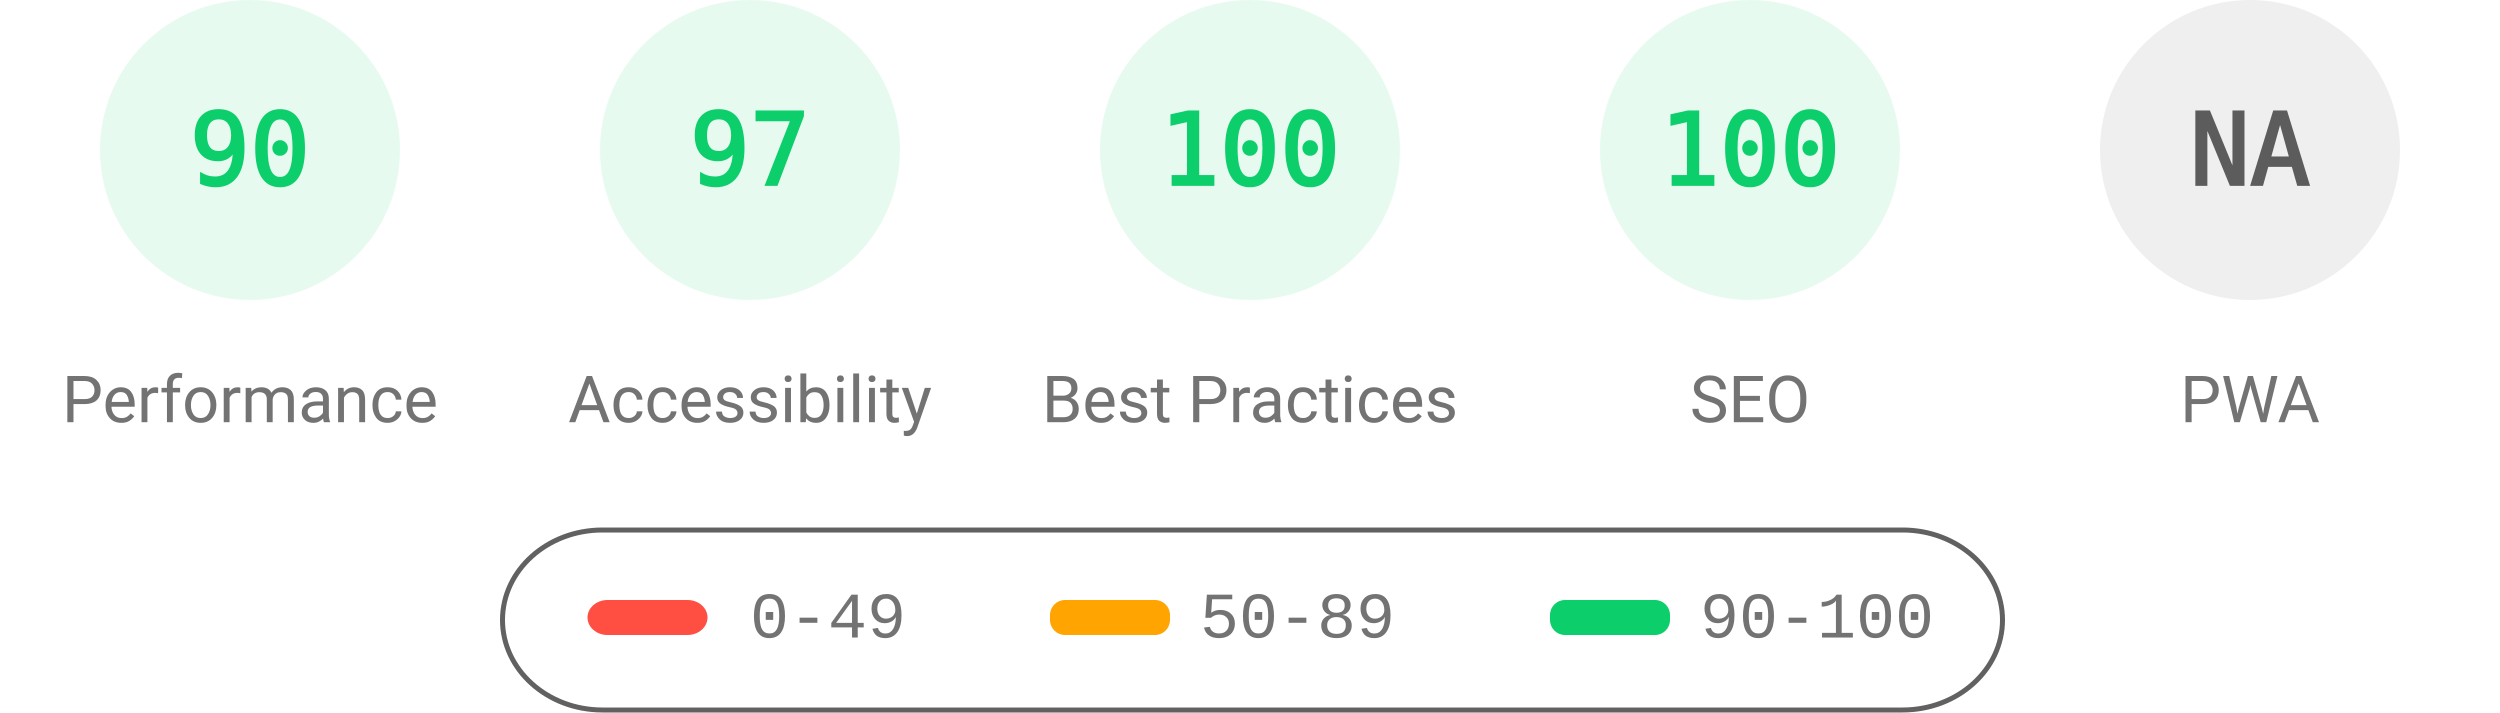
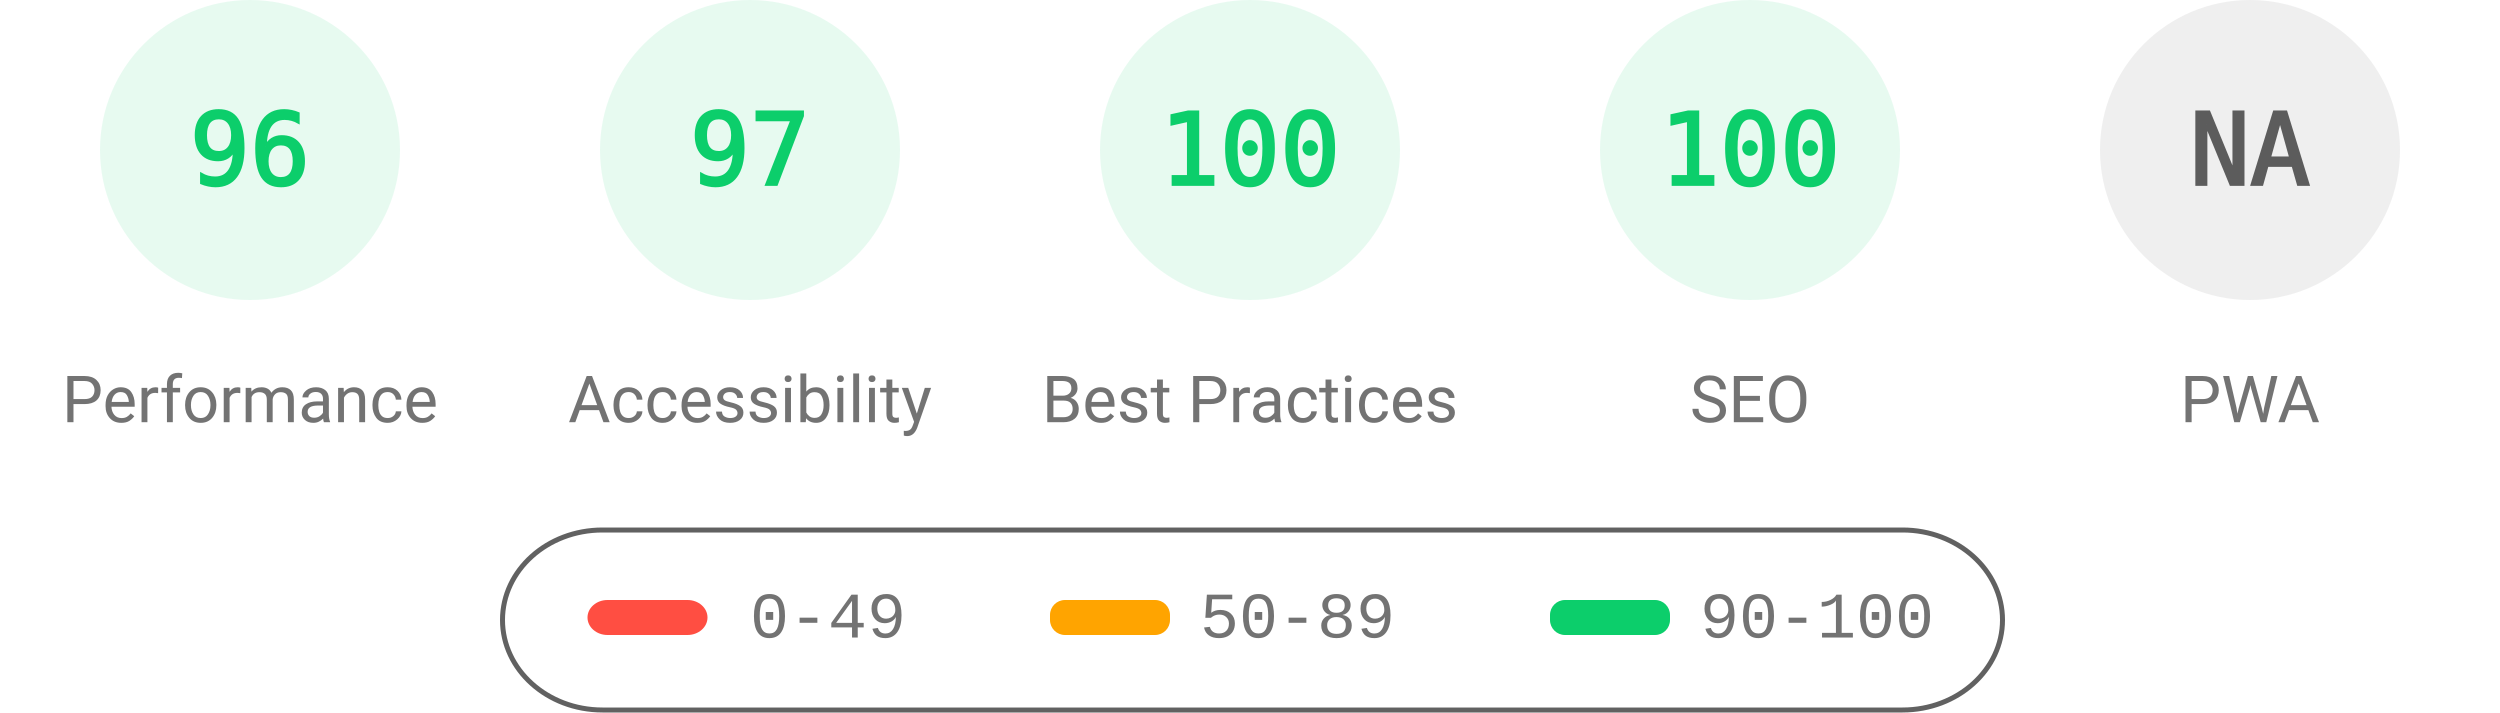
<svg xmlns="http://www.w3.org/2000/svg" fill="none" width="1000" height="285">
  <style>.gauge-base{opacity:.1}.gauge-arc{fill:none;animation-delay:250ms;stroke-linecap:round;transform:rotate(-90deg);transform-origin:100px 60px;animation:load-gauge 1s ease forwards}.guage-text{font-size:40px;font-family:monospace;text-align:center}.guage-red{color:#ff4e42;fill:#ff4e42;stroke:#ff4e42}.guage-orange{color:#ffa400;fill:#ffa400;stroke:#ffa400}.guage-green{color:#0cce6b;fill:#0cce6b;stroke:#0cce6b}.guage-undefined{color:#5c5c5c;fill:#5c5c5c;stroke:#5c5c5c}.guage-title{color:#737373;fill:#737373;stroke:none;font-size:26px;line-height:26px;font-family:Roboto,Halvetica,Arial,sans-serif}@keyframes load-gauge{from{stroke-dasharray:0 352.858}}</style>
  <svg class="guage-div guage-perf guage-green" viewBox="0 0 200 200" width="200" height="200">
    <circle class="gauge-base" r="56" cx="100" cy="60" stroke-width="8" />
-     <circle class="gauge-arc guage-arc-1" r="56" cx="100" cy="60" stroke-width="8" style="stroke-dasharray:316.672,351.858" />
-     <text class="guage-text" x="100" y="60" alignment-baseline="central" dominant-baseline="central" text-anchor="middle">90</text>
+     <circle class="gauge-arc guage-arc-1" r="56" cx="100" cy="60" stroke-width="8" style="stroke-dasharray:337.784,351.858" />
+     <text class="guage-text" x="100" y="60" alignment-baseline="central" dominant-baseline="central" text-anchor="middle">96</text>
    <text class="guage-title" x="100" y="160" alignment-baseline="central" dominant-baseline="central" text-anchor="middle">Performance</text>
  </svg>
  <svg class="guage-div guage-acc guage-green" viewBox="0 0 200 200" width="200" height="200" x="200">
    <circle class="gauge-base" r="56" cx="100" cy="60" stroke-width="8" />
    <circle class="gauge-arc guage-arc-2" r="56" cx="100" cy="60" stroke-width="8" style="stroke-dasharray:341.302,351.858" />
    <text class="guage-text" x="100" y="60" alignment-baseline="central" dominant-baseline="central" text-anchor="middle">97</text>
    <text class="guage-title" x="100" y="160" alignment-baseline="central" dominant-baseline="central" text-anchor="middle">Accessibility</text>
  </svg>
  <svg class="guage-div guage-best guage-green" viewBox="0 0 200 200" width="200" height="200" x="400">
    <circle class="gauge-base" r="56" cx="100" cy="60" stroke-width="8" />
    <circle class="gauge-arc guage-arc-3" r="56" cx="100" cy="60" stroke-width="8" style="stroke-dasharray:351.858,351.858" />
    <text class="guage-text" x="100" y="60" alignment-baseline="central" dominant-baseline="central" text-anchor="middle">100</text>
    <text class="guage-title" x="100" y="160" alignment-baseline="central" dominant-baseline="central" text-anchor="middle">Best Practices</text>
  </svg>
  <svg class="guage-div guage-seo guage-green" viewBox="0 0 200 200" width="200" height="200" x="600">
    <circle class="gauge-base" r="56" cx="100" cy="60" stroke-width="8" />
    <circle class="gauge-arc guage-arc-4" r="56" cx="100" cy="60" stroke-width="8" style="stroke-dasharray:351.858,351.858" />
    <text class="guage-text" x="100" y="60" alignment-baseline="central" dominant-baseline="central" text-anchor="middle">100</text>
    <text class="guage-title" x="100" y="160" alignment-baseline="central" dominant-baseline="central" text-anchor="middle">SEO</text>
  </svg>
  <svg class="guage-div guage-pwa guage-undefined" viewBox="0 0 200 200" width="200" height="200" x="800">
    <circle class="gauge-base" r="56" cx="100" cy="60" stroke-width="8" />
    <circle class="gauge-arc guage-arc-4" r="56" cx="100" cy="60" stroke-width="8" style="stroke-dasharray:351.858,351.858" />
    <text class="guage-text" x="100" y="60" alignment-baseline="central" dominant-baseline="central" text-anchor="middle">NA</text>
    <text class="guage-title" x="100" y="160" alignment-baseline="central" dominant-baseline="central" text-anchor="middle">PWA</text>
  </svg>
  <svg width="604" height="76" x="200" y="210">
    <path fill="none" id="canvas_background" d="M-1-1h604v80H-1z" />
    <rect fill-opacity="0" stroke="#616161" stroke-width="2" rx="40" id="svg_2" height="72" width="600" y="2" x="1" fill="#000" />
    <rect stroke="#000" rx="8" id="svg_3" height="14" width="48" y="30" x="35" stroke-opacity="null" stroke-width="0" fill="#ff4e42" />
    <rect stroke="#000" rx="6" id="svg_4" height="14" width="48" y="30" x="220" stroke-opacity="null" stroke-width="0" fill="#ffa400" />
    <rect stroke="#000" rx="6" id="svg_5" height="14" width="48" y="30" x="420" stroke-opacity="null" stroke-width="0" fill="#0cce6b" />
    <text xml:space="preserve" text-anchor="start" font-family="'Courier New', Courier, monospace" font-size="26" id="svg_6" y="45" x="100" stroke-opacity="null" stroke-width="0" stroke="#000" fill="#737373">0-49</text>
    <text xml:space="preserve" text-anchor="start" font-family="'Courier New', Courier, monospace" font-size="26" id="svg_7" y="45" x="280" stroke-opacity="null" stroke-width="0" stroke="#000" fill="#737373">50-89</text>
    <text xml:space="preserve" text-anchor="start" font-family="'Courier New', Courier, monospace" font-size="26" id="svg_8" y="45" x="480" stroke-opacity="null" stroke-width="0" stroke="#000" fill="#737373">90-100</text>
  </svg>
</svg>
